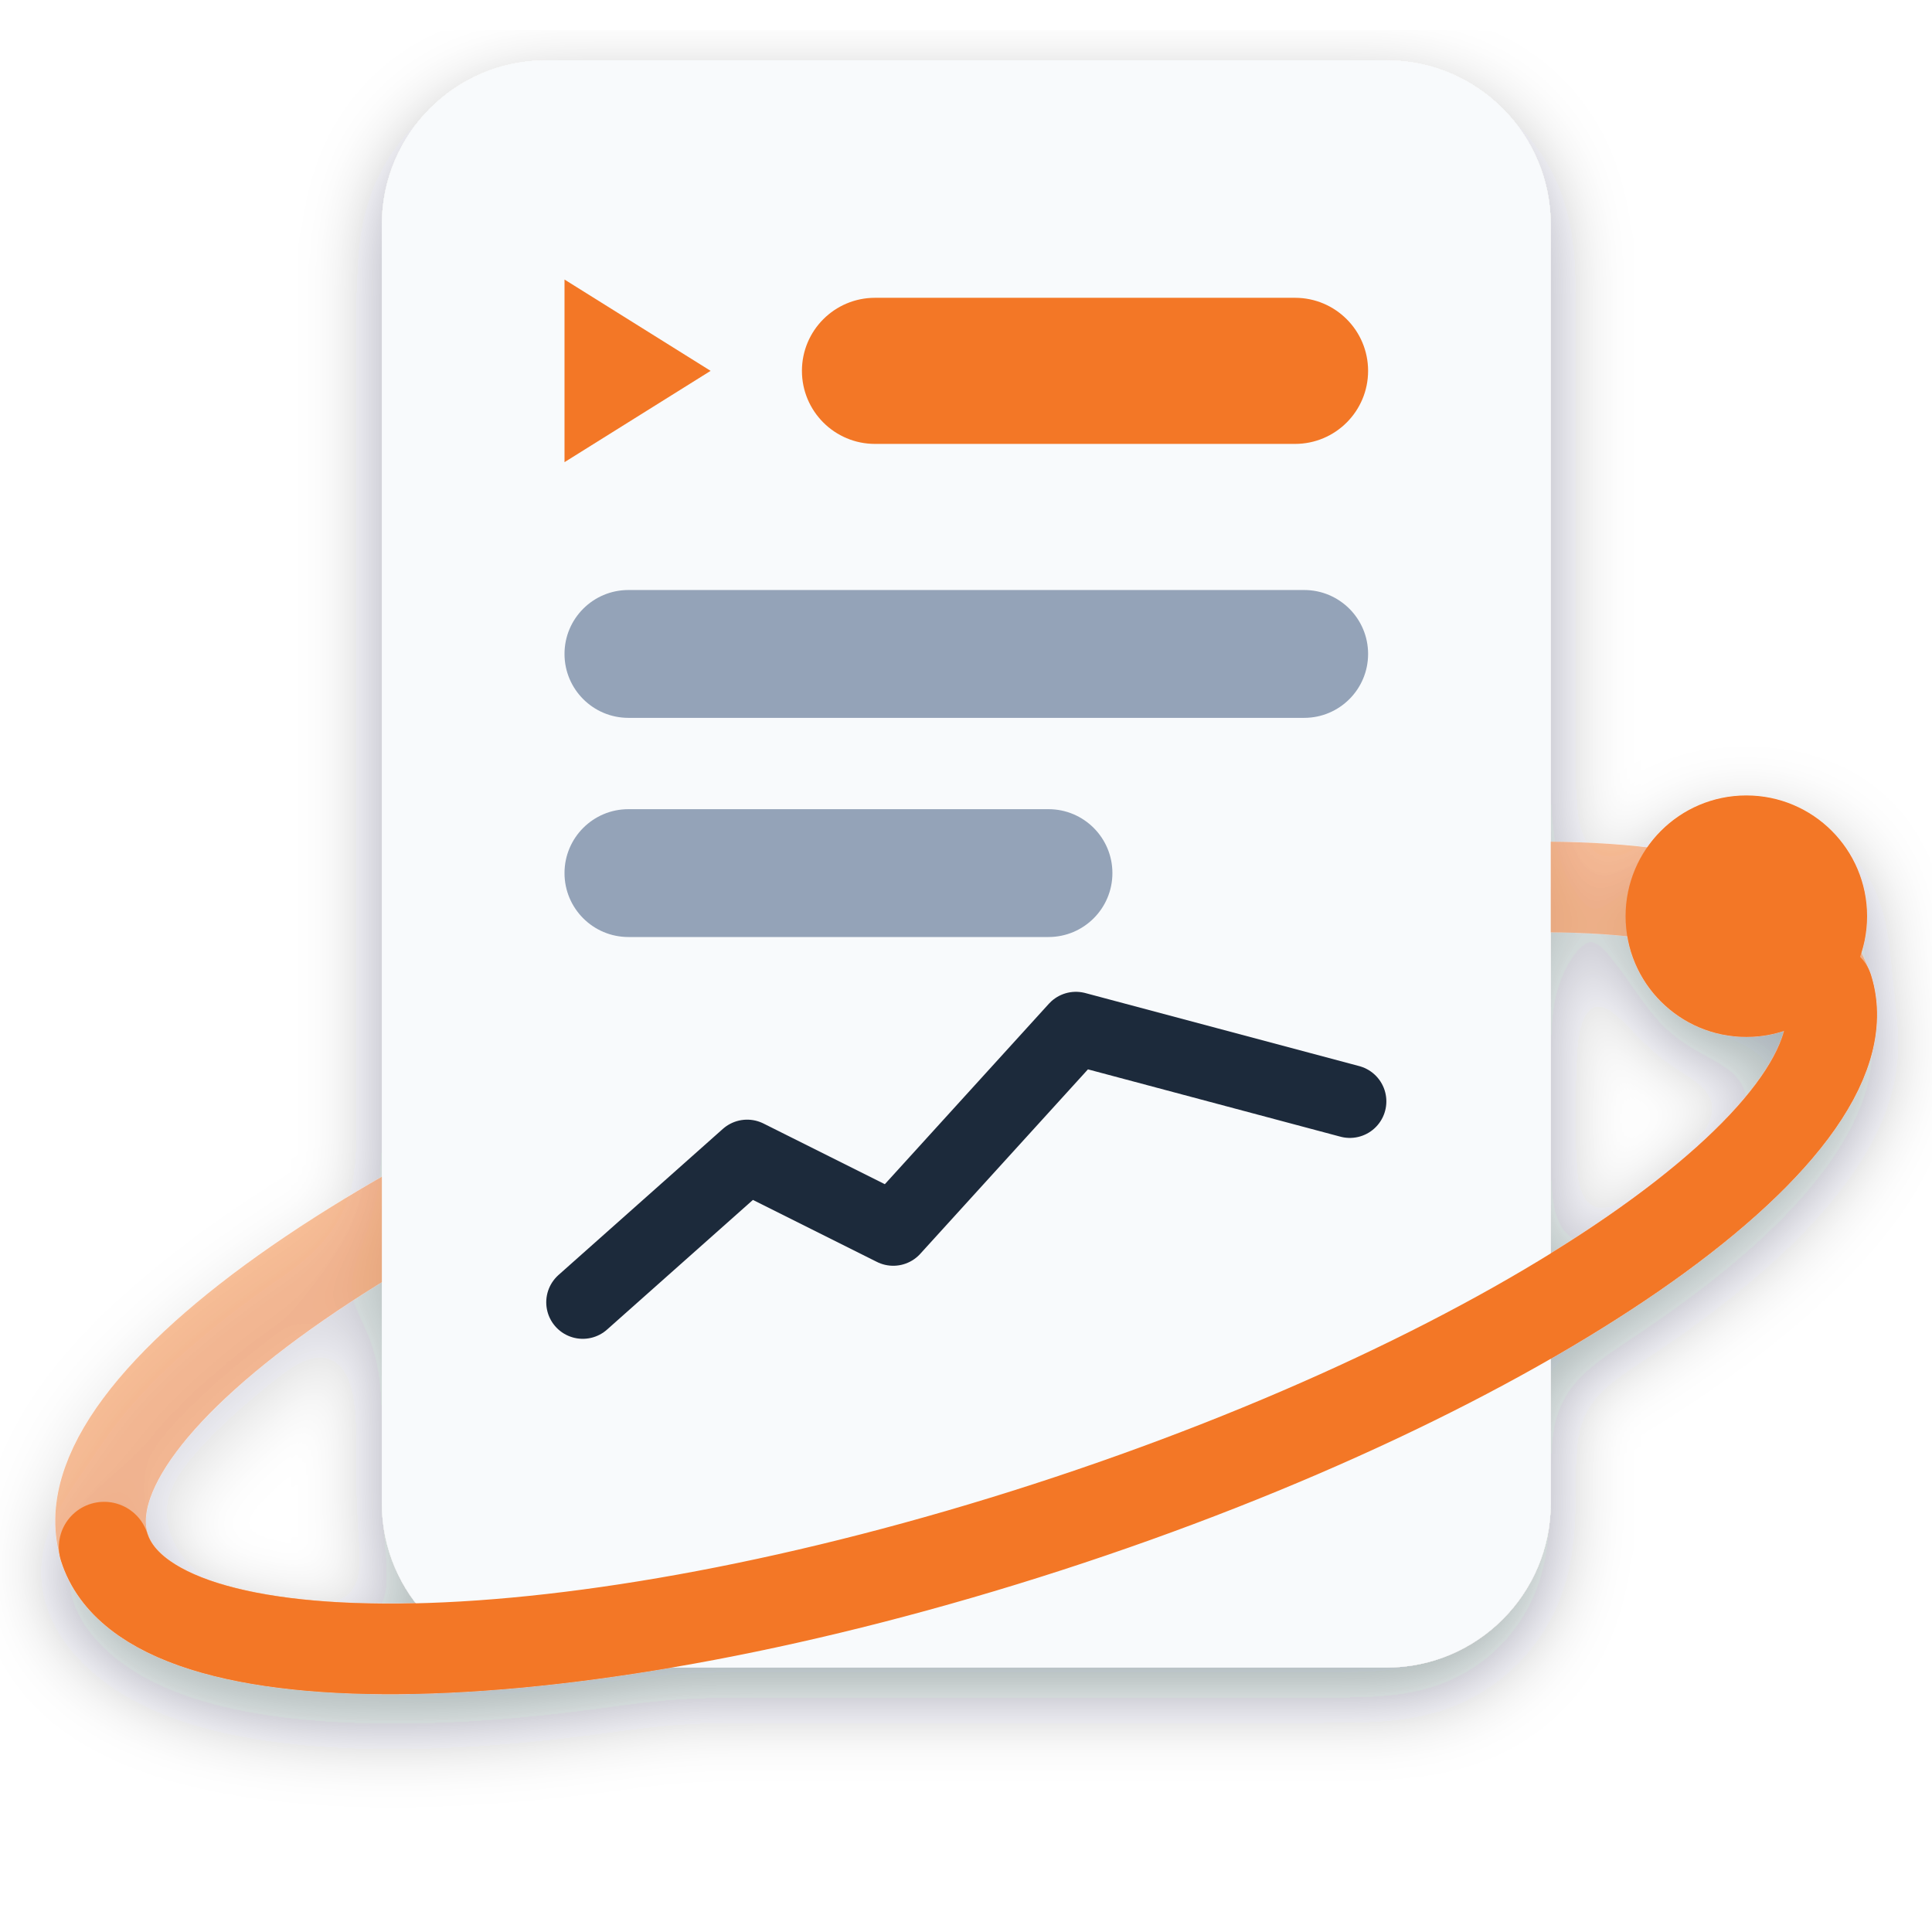
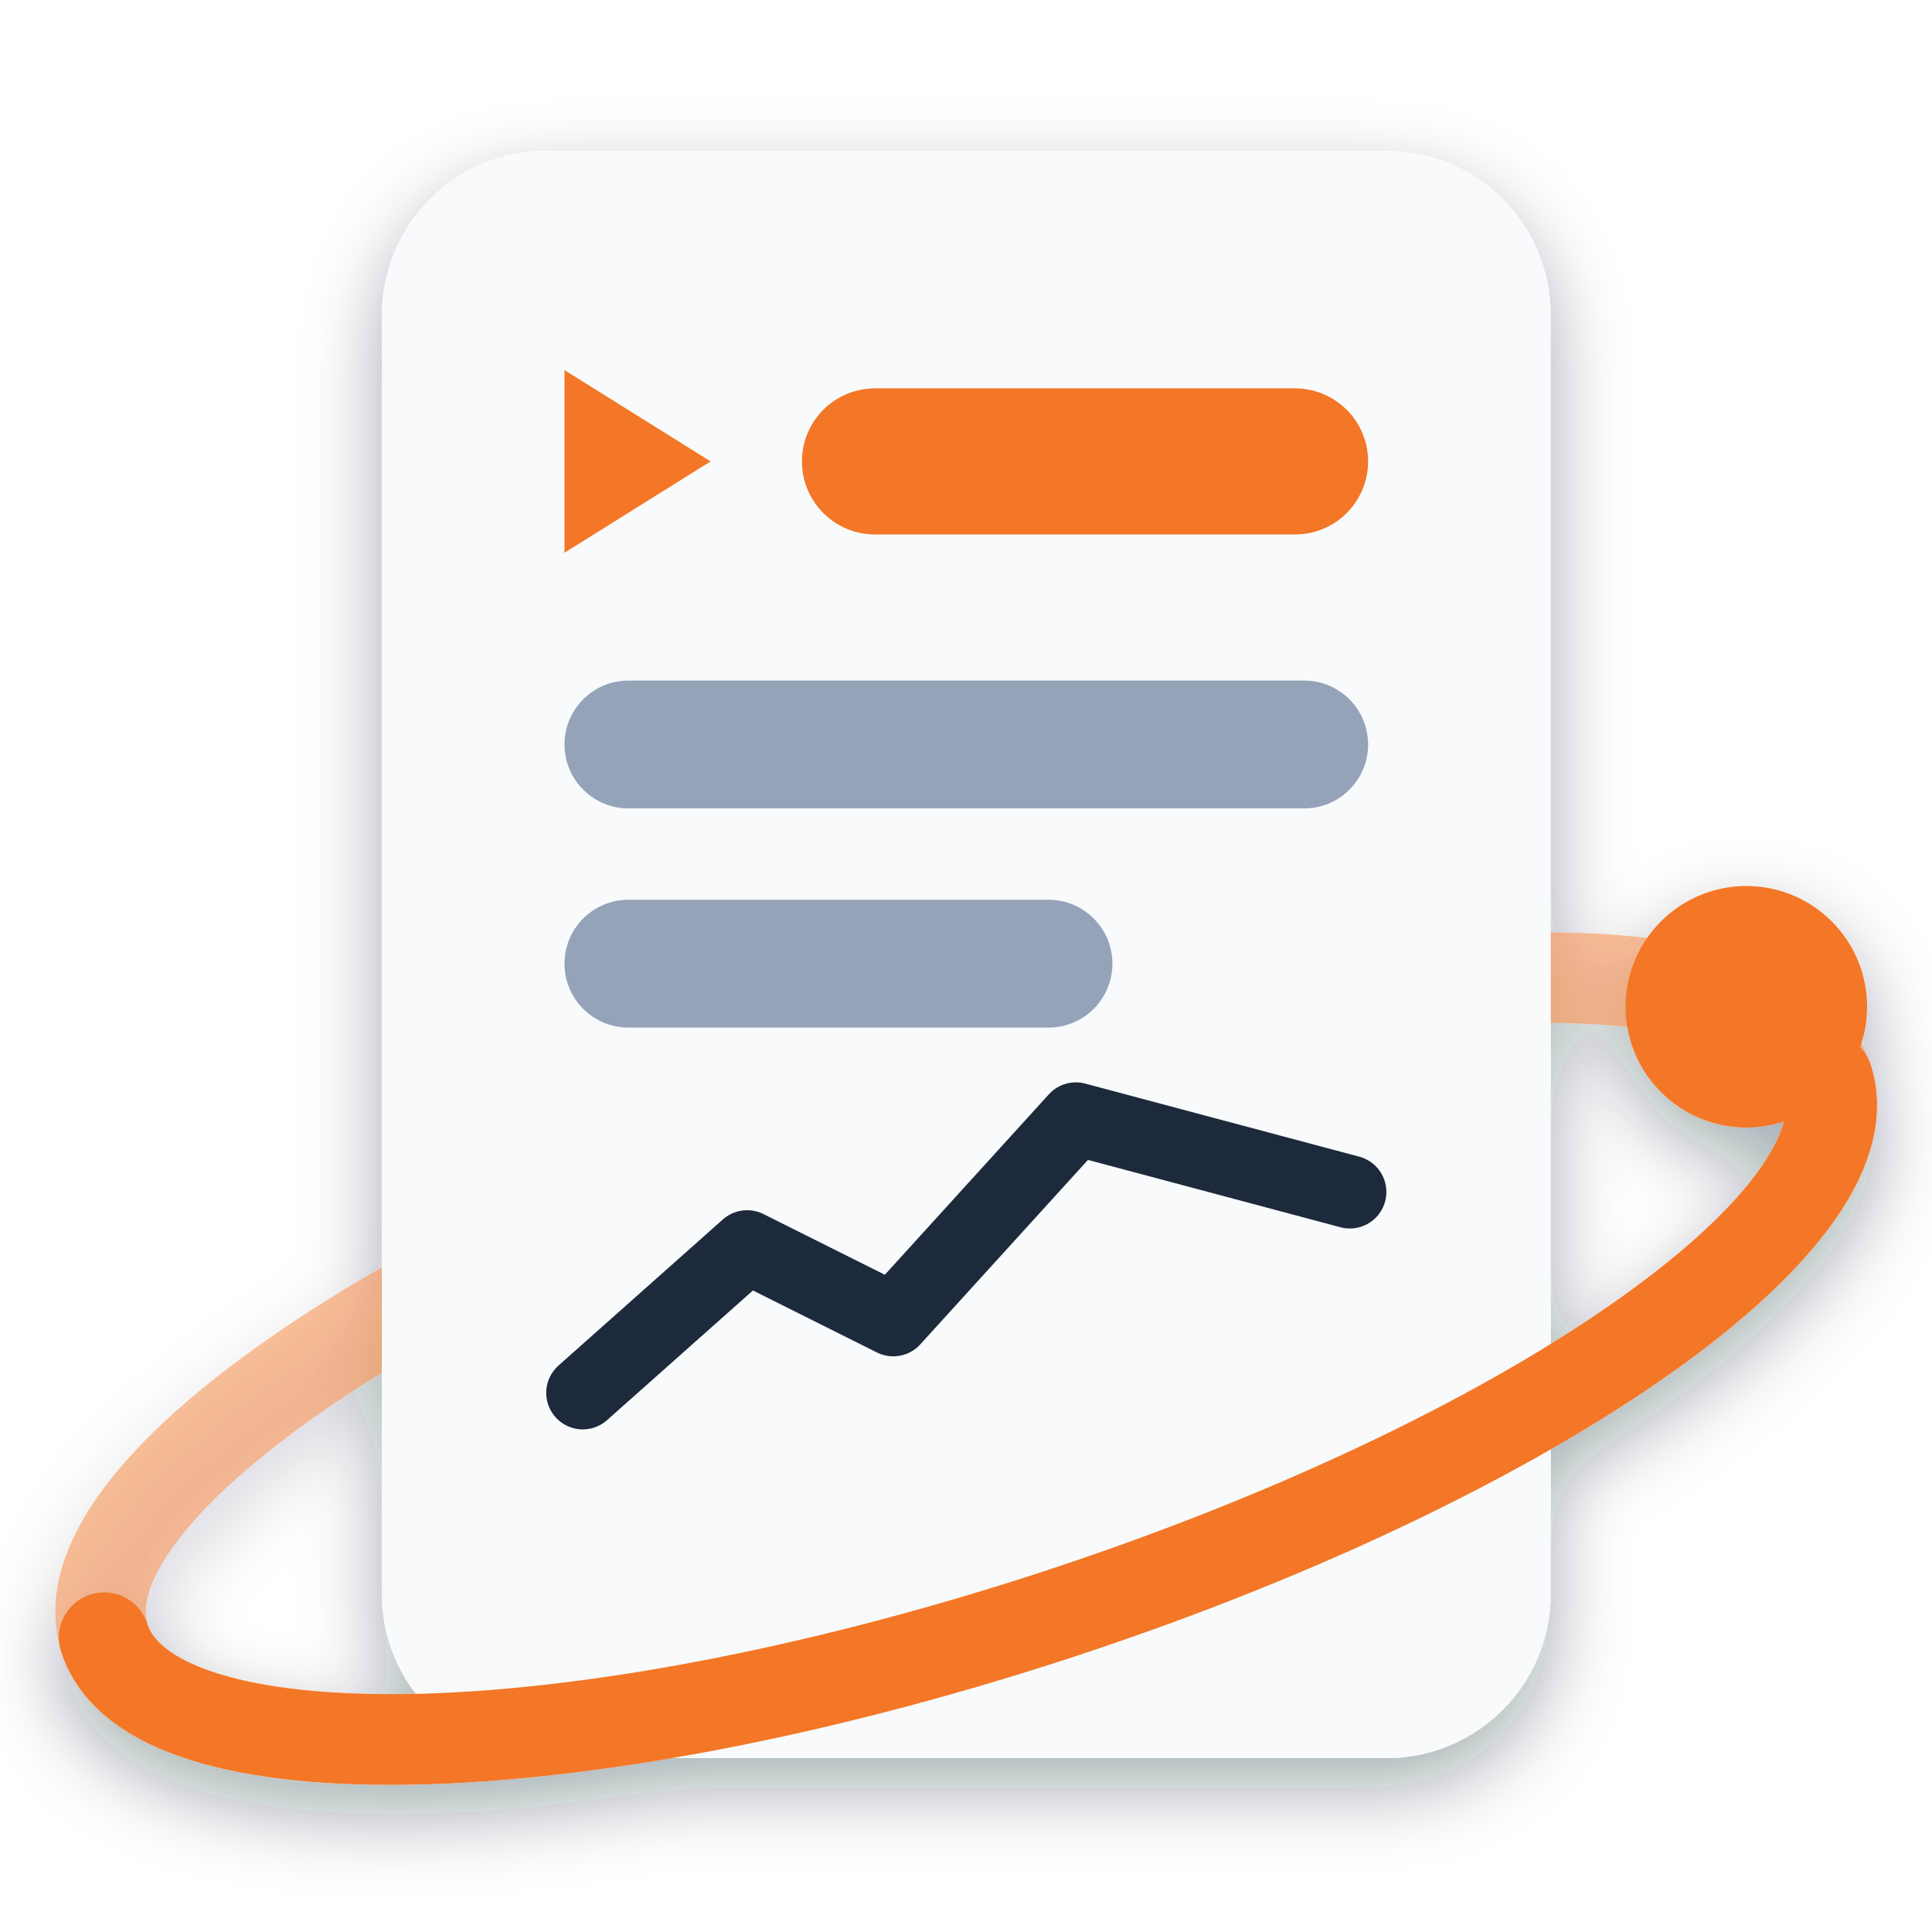
<svg xmlns="http://www.w3.org/2000/svg" viewBox="0 0 128 128" width="128" height="128" role="img" aria-label="Live Notebooks for Jupyter">
  <defs>
    <filter id="shadow" x="-10%" y="-10%" width="120%" height="125%">
      <feDropShadow dx="0" dy="2" stdDeviation="2.5" flood-color="#0F172A" flood-opacity="0.35" />
    </filter>
  </defs>
-   <g filter="url(#shadow)">
+   <g filter="url(#shadow)" transform="translate(0 6)">
    <ellipse cx="64" cy="84" rx="60" ry="18" fill="none" stroke="#F37726" stroke-width="6" stroke-opacity="0.45" transform="rotate(-18 64 84)" />
    <g transform="translate(25.3 4) scale(1.21) translate(-32 -18)">
      <rect x="32" y="18" width="64" height="88" rx="9" fill="#F8FAFC" />
      <path d="M42 30 l8 5 l-8 5 z" fill="#F37726" />
      <rect x="55" y="31" width="31" height="8" rx="4" fill="#F37726" />
      <rect x="42" y="47" width="44" height="7" rx="3.5" fill="#94A3B8" />
      <rect x="42" y="59" width="30" height="7" rx="3.5" fill="#94A3B8" />
      <polyline points="43,86 52,78 60,82 70,71 85,75" fill="none" stroke="#1E293B" stroke-width="4" stroke-linecap="round" stroke-linejoin="round" />
    </g>
    <path d="M6.9 102.5 A60 18 -18 0 0 121.1 65.5" fill="none" stroke="#F37726" stroke-width="6" stroke-linecap="round" />
    <circle cx="115.7" cy="60.7" r="8" fill="#F37726" />
  </g>
</svg>
